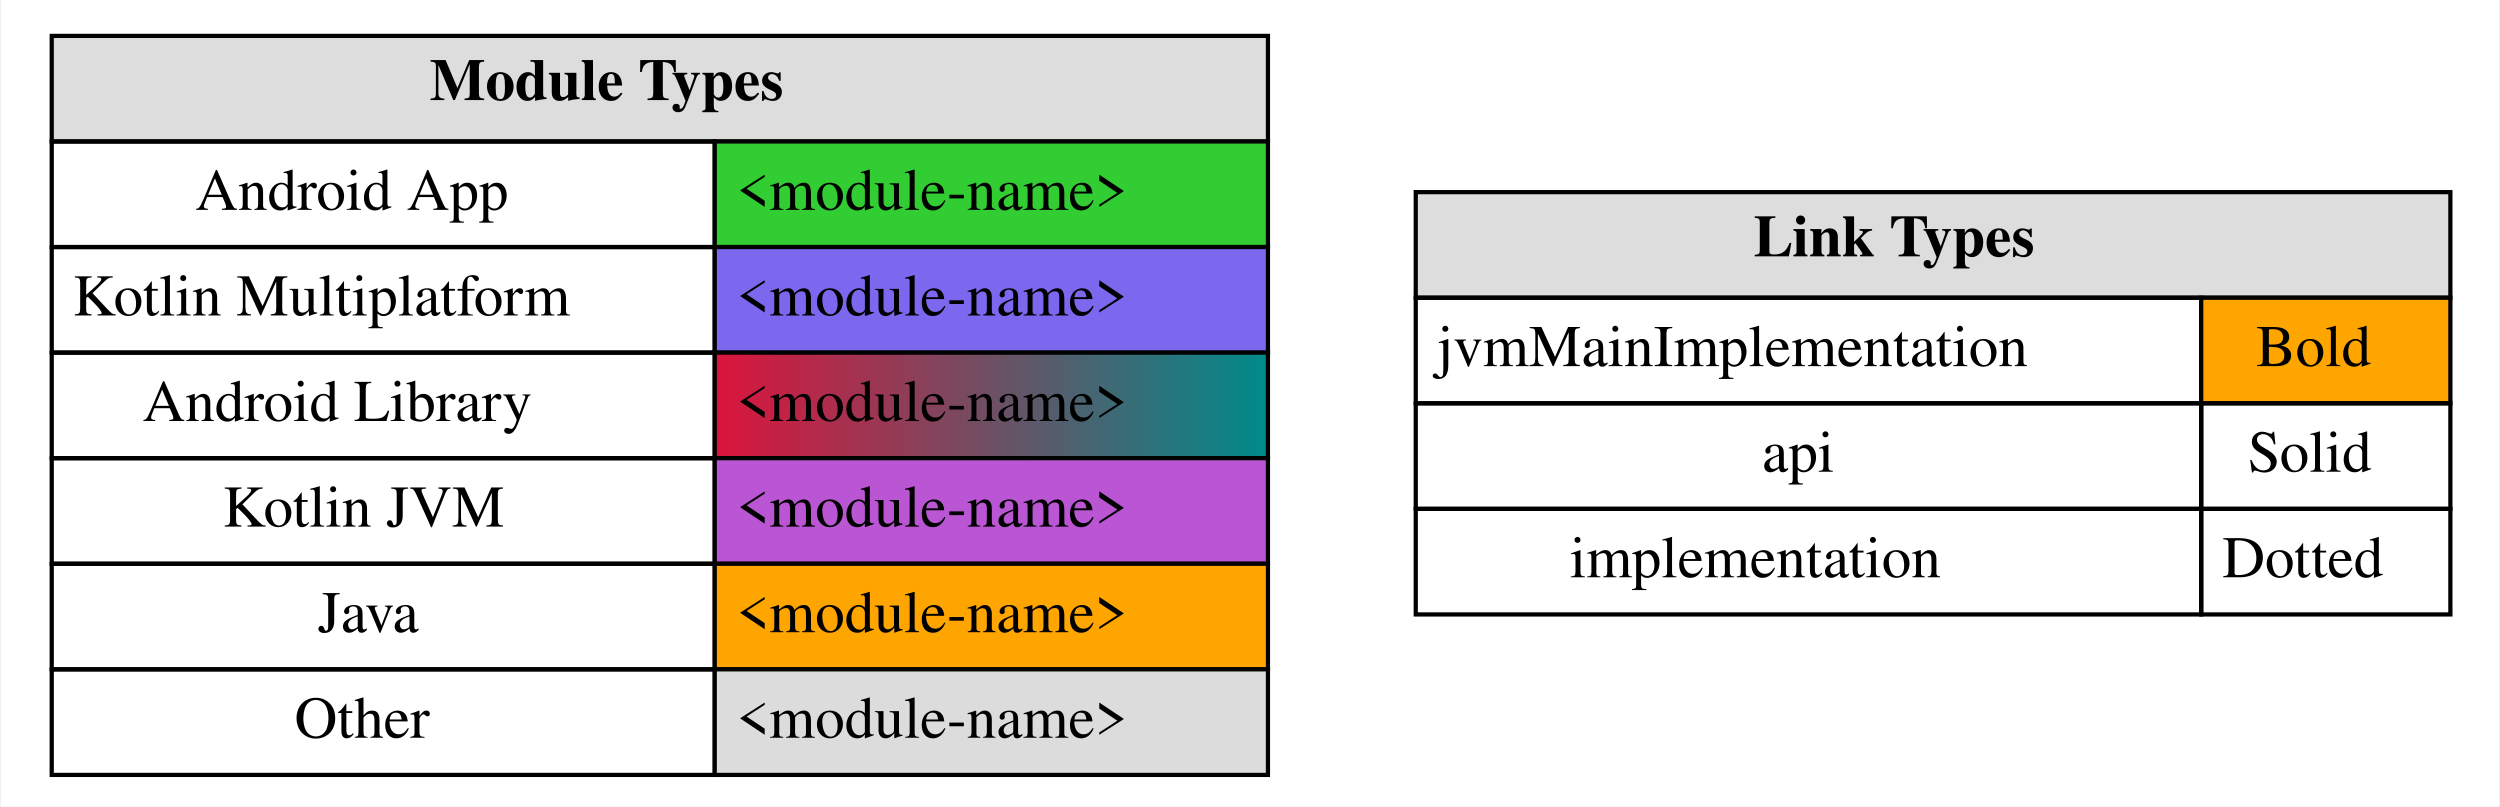
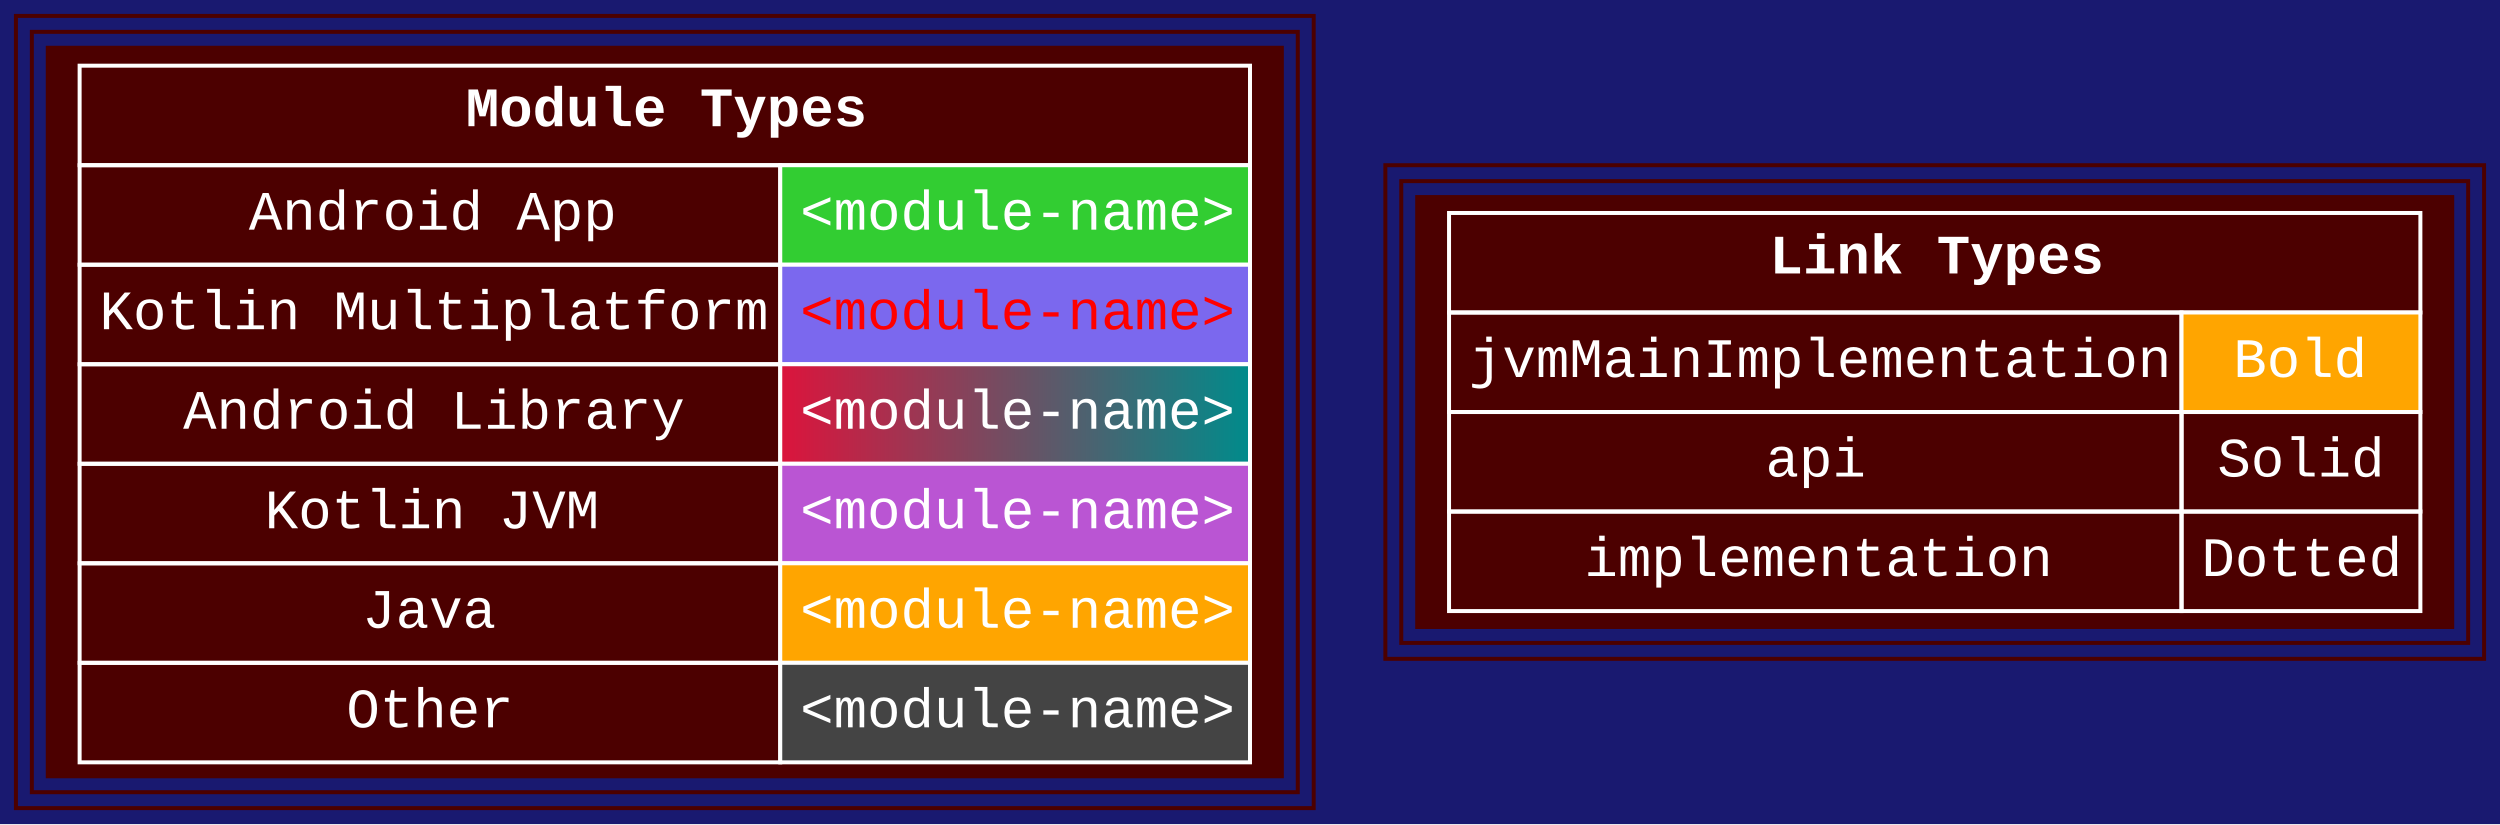
- <svg xmlns="http://www.w3.org/2000/svg" width="592pt" height="191pt" viewBox="0.00 0.00 591.50 191.00">
-   <g id="graph0" class="graph" transform="scale(1 1) rotate(0) translate(4 187)">
-     <polygon fill="white" stroke="transparent" points="-4,4 -4,-187 587.5,-187 587.5,4 -4,4" />
+ <svg xmlns="http://www.w3.org/2000/svg" width="628pt" height="207pt" viewBox="0.00 0.00 628.00 207.00">
+   <g id="graph0" class="graph" transform="scale(1 1) rotate(0) translate(4 203)">
+     <polygon fill="MidnightBlue" stroke="transparent" points="-4,4 -4,-203 624,-203 624,4 -4,4" />
    <g id="node1" class="node">
-       <polygon fill="#dddddd" stroke="transparent" points="8,-153.5 8,-178.5 296,-178.5 296,-153.5 8,-153.5" />
-       <polygon fill="none" stroke="black" points="8,-153.5 8,-178.5 296,-178.5 296,-153.5 8,-153.5" />
-       <text text-anchor="start" x="97.5" y="-163.3" font-family="Times,serif" font-weight="bold" font-size="14.00">Module Types</text>
-       <polygon fill="none" stroke="black" points="8,-128.5 8,-153.5 165,-153.5 165,-128.5 8,-128.5" />
-       <text text-anchor="start" x="42" y="-137.3" font-family="Times,serif" font-size="14.00">Android App</text>
-       <polygon fill="limegreen" stroke="transparent" points="165,-128.5 165,-153.5 296,-153.5 296,-128.5 165,-128.5" />
-       <polygon fill="none" stroke="black" points="165,-128.5 165,-153.5 296,-153.5 296,-128.5 165,-128.5" />
-       <text text-anchor="start" x="170" y="-137.3" font-family="Times,serif" font-size="14.00">&lt;module-name&gt;</text>
-       <polygon fill="none" stroke="black" points="8,-103.5 8,-128.5 165,-128.5 165,-103.5 8,-103.5" />
-       <text text-anchor="start" x="13" y="-112.3" font-family="Times,serif" font-size="14.00">Kotlin Multiplatform</text>
-       <polygon fill="mediumslateblue" stroke="transparent" points="165,-103.5 165,-128.5 296,-128.5 296,-103.5 165,-103.5" />
-       <polygon fill="none" stroke="black" points="165,-103.5 165,-128.5 296,-128.5 296,-103.5 165,-103.5" />
-       <text text-anchor="start" x="170" y="-112.3" font-family="Times,serif" font-size="14.00">&lt;module-name&gt;</text>
-       <polygon fill="none" stroke="black" points="8,-78.5 8,-103.5 165,-103.5 165,-78.5 8,-78.5" />
-       <text text-anchor="start" x="29.5" y="-87.3" font-family="Times,serif" font-size="14.00">Android Library</text>
+       <polygon fill="#4c0000" stroke="#4c0000" points="318,-191 8,-191 8,-8 318,-8 318,-191" />
+       <polygon fill="none" stroke="#4c0000" points="322,-195 4,-195 4,-4 322,-4 322,-195" />
+       <polygon fill="none" stroke="#4c0000" points="326,-199 0,-199 0,0 326,0 326,-199" />
+       <polygon fill="none" stroke="white" points="16,-161.5 16,-186.5 310,-186.5 310,-161.5 16,-161.5" />
+       <text text-anchor="start" x="113" y="-171.3" font-family="Courier New" font-weight="bold" font-size="14.00" fill="white">Module Types</text>
+       <polygon fill="none" stroke="white" points="16,-136.5 16,-161.5 192,-161.5 192,-136.5 16,-136.5" />
+       <text text-anchor="start" x="58.5" y="-145.3" font-family="Courier New" font-size="14.00" fill="white">Android App</text>
+       <polygon fill="limegreen" stroke="transparent" points="192,-136.5 192,-161.5 310,-161.5 310,-136.5 192,-136.5" />
+       <polygon fill="none" stroke="white" points="192,-136.5 192,-161.5 310,-161.5 310,-136.5 192,-136.5" />
+       <text text-anchor="start" x="197" y="-145.3" font-family="Courier New" font-size="14.00" fill="white">&lt;module-name&gt;</text>
+       <polygon fill="none" stroke="white" points="16,-111.5 16,-136.5 192,-136.5 192,-111.5 16,-111.5" />
+       <text text-anchor="start" x="21" y="-120.3" font-family="Courier New" font-size="14.00" fill="white">Kotlin Multiplatform</text>
+       <polygon fill="mediumslateblue" stroke="transparent" points="192,-111.5 192,-136.5 310,-136.5 310,-111.5 192,-111.5" />
+       <polygon fill="none" stroke="white" points="192,-111.5 192,-136.5 310,-136.5 310,-111.5 192,-111.5" />
+       <text text-anchor="start" x="197" y="-120.3" font-family="Courier New" font-size="14.00" fill="red">&lt;module-name&gt;</text>
+       <polygon fill="none" stroke="white" points="16,-86.5 16,-111.5 192,-111.5 192,-86.5 16,-86.5" />
+       <text text-anchor="start" x="42" y="-95.3" font-family="Courier New" font-size="14.00" fill="white">Android Library</text>
      <defs>
-         <linearGradient id="l_0" gradientUnits="userSpaceOnUse" x1="165" y1="-91" x2="296" y2="-91">
+         <linearGradient id="l_0" gradientUnits="userSpaceOnUse" x1="192" y1="-99" x2="310" y2="-99">
          <stop offset="0" style="stop-color:crimson;stop-opacity:1.;" />
          <stop offset="1" style="stop-color:#008b8b;stop-opacity:1.;" />
        </linearGradient>
      </defs>
-       <polygon fill="url(#l_0)" stroke="transparent" points="165,-78.5 165,-103.5 296,-103.5 296,-78.5 165,-78.5" />
-       <polygon fill="none" stroke="black" points="165,-78.5 165,-103.5 296,-103.5 296,-78.5 165,-78.5" />
-       <text text-anchor="start" x="170" y="-87.3" font-family="Times,serif" font-size="14.00">&lt;module-name&gt;</text>
-       <polygon fill="none" stroke="black" points="8,-53.5 8,-78.5 165,-78.5 165,-53.5 8,-53.5" />
-       <text text-anchor="start" x="48.5" y="-62.3" font-family="Times,serif" font-size="14.00">Kotlin JVM</text>
-       <polygon fill="mediumorchid" stroke="transparent" points="165,-53.5 165,-78.5 296,-78.5 296,-53.5 165,-53.5" />
-       <polygon fill="none" stroke="black" points="165,-53.5 165,-78.5 296,-78.5 296,-53.5 165,-53.5" />
-       <text text-anchor="start" x="170" y="-62.3" font-family="Times,serif" font-size="14.00">&lt;module-name&gt;</text>
-       <polygon fill="none" stroke="black" points="8,-28.5 8,-53.5 165,-53.5 165,-28.5 8,-28.5" />
-       <text text-anchor="start" x="71" y="-37.3" font-family="Times,serif" font-size="14.00">Java</text>
-       <polygon fill="orange" stroke="transparent" points="165,-28.5 165,-53.5 296,-53.5 296,-28.5 165,-28.5" />
-       <polygon fill="none" stroke="black" points="165,-28.5 165,-53.5 296,-53.5 296,-28.5 165,-28.5" />
-       <text text-anchor="start" x="170" y="-37.3" font-family="Times,serif" font-size="14.00">&lt;module-name&gt;</text>
-       <polygon fill="none" stroke="black" points="8,-3.5 8,-28.5 165,-28.5 165,-3.5 8,-3.5" />
-       <text text-anchor="start" x="65.5" y="-12.3" font-family="Times,serif" font-size="14.00">Other</text>
-       <polygon fill="gainsboro" stroke="transparent" points="165,-3.5 165,-28.5 296,-28.5 296,-3.5 165,-3.5" />
-       <polygon fill="none" stroke="black" points="165,-3.5 165,-28.5 296,-28.5 296,-3.5 165,-3.5" />
-       <text text-anchor="start" x="170" y="-12.3" font-family="Times,serif" font-size="14.00">&lt;module-name&gt;</text>
+       <polygon fill="url(#l_0)" stroke="transparent" points="192,-86.5 192,-111.5 310,-111.5 310,-86.5 192,-86.5" />
+       <polygon fill="none" stroke="white" points="192,-86.5 192,-111.5 310,-111.5 310,-86.5 192,-86.5" />
+       <text text-anchor="start" x="197" y="-95.3" font-family="Courier New" font-size="14.00" fill="white">&lt;module-name&gt;</text>
+       <polygon fill="none" stroke="white" points="16,-61.5 16,-86.5 192,-86.5 192,-61.5 16,-61.5" />
+       <text text-anchor="start" x="62.5" y="-70.3" font-family="Courier New" font-size="14.00" fill="white">Kotlin JVM</text>
+       <polygon fill="mediumorchid" stroke="transparent" points="192,-61.5 192,-86.5 310,-86.5 310,-61.5 192,-61.5" />
+       <polygon fill="none" stroke="white" points="192,-61.5 192,-86.5 310,-86.5 310,-61.5 192,-61.5" />
+       <text text-anchor="start" x="197" y="-70.3" font-family="Courier New" font-size="14.00" fill="white">&lt;module-name&gt;</text>
+       <polygon fill="none" stroke="white" points="16,-36.5 16,-61.5 192,-61.5 192,-36.5 16,-36.5" />
+       <text text-anchor="start" x="87" y="-45.3" font-family="Courier New" font-size="14.00" fill="white">Java</text>
+       <polygon fill="orange" stroke="transparent" points="192,-36.5 192,-61.5 310,-61.5 310,-36.5 192,-36.5" />
+       <polygon fill="none" stroke="white" points="192,-36.5 192,-61.5 310,-61.5 310,-36.5 192,-36.5" />
+       <text text-anchor="start" x="197" y="-45.3" font-family="Courier New" font-size="14.00" fill="white">&lt;module-name&gt;</text>
+       <polygon fill="none" stroke="white" points="16,-11.5 16,-36.5 192,-36.5 192,-11.5 16,-11.5" />
+       <text text-anchor="start" x="83" y="-20.3" font-family="Courier New" font-size="14.00" fill="white">Other</text>
+       <polygon fill="#444444" stroke="transparent" points="192,-11.5 192,-36.5 310,-36.5 310,-11.5 192,-11.5" />
+       <polygon fill="none" stroke="white" points="192,-11.5 192,-36.5 310,-36.5 310,-11.5 192,-11.5" />
+       <text text-anchor="start" x="197" y="-20.3" font-family="Courier New" font-size="14.00" fill="white">&lt;module-name&gt;</text>
    </g>
    <g id="node2" class="node">
-       <polygon fill="#dddddd" stroke="transparent" points="331,-116.5 331,-141.5 576,-141.5 576,-116.5 331,-116.5" />
-       <polygon fill="none" stroke="black" points="331,-116.5 331,-141.5 576,-141.5 576,-116.5 331,-116.5" />
-       <text text-anchor="start" x="411" y="-126.3" font-family="Times,serif" font-weight="bold" font-size="14.00">Link Types</text>
-       <polygon fill="none" stroke="black" points="331,-91.5 331,-116.5 517,-116.5 517,-91.5 331,-91.5" />
-       <text text-anchor="start" x="336" y="-100.3" font-family="Times,serif" font-size="14.00">jvmMainImplementation</text>
-       <polygon fill="orange" stroke="transparent" points="517,-91.5 517,-116.5 576,-116.5 576,-91.5 517,-91.5" />
-       <polygon fill="none" stroke="black" points="517,-91.5 517,-116.5 576,-116.5 576,-91.5 517,-91.5" />
-       <text text-anchor="start" x="530" y="-100.3" font-family="Times,serif" font-size="14.00">Bold</text>
-       <polygon fill="none" stroke="black" points="331,-66.5 331,-91.5 517,-91.5 517,-66.5 331,-66.5" />
-       <text text-anchor="start" x="413" y="-75.3" font-family="Times,serif" font-size="14.00">api</text>
-       <polygon fill="none" stroke="black" points="517,-66.5 517,-91.5 576,-91.5 576,-66.5 517,-66.5" />
-       <text text-anchor="start" x="528" y="-75.3" font-family="Times,serif" font-size="14.00">Solid</text>
-       <polygon fill="none" stroke="black" points="331,-41.5 331,-66.5 517,-66.5 517,-41.5 331,-41.5" />
-       <text text-anchor="start" x="367.5" y="-50.3" font-family="Times,serif" font-size="14.00">implementation</text>
-       <polygon fill="none" stroke="black" points="517,-41.5 517,-66.5 576,-66.5 576,-41.5 517,-41.5" />
-       <text text-anchor="start" x="522" y="-50.3" font-family="Times,serif" font-size="14.00">Dotted</text>
+       <polygon fill="#4c0000" stroke="#4c0000" points="612,-153.5 352,-153.5 352,-45.5 612,-45.5 612,-153.5" />
+       <polygon fill="none" stroke="#4c0000" points="616,-157.5 348,-157.5 348,-41.5 616,-41.5 616,-157.5" />
+       <polygon fill="none" stroke="#4c0000" points="620,-161.5 344,-161.5 344,-37.5 620,-37.5 620,-161.5" />
+       <polygon fill="none" stroke="white" points="360,-124.5 360,-149.5 604,-149.5 604,-124.5 360,-124.5" />
+       <text text-anchor="start" x="440.5" y="-134.3" font-family="Courier New" font-weight="bold" font-size="14.00" fill="white">Link Types</text>
+       <polygon fill="none" stroke="white" points="360,-99.5 360,-124.5 544,-124.5 544,-99.5 360,-99.5" />
+       <text text-anchor="start" x="365" y="-108.3" font-family="Courier New" font-size="14.00" fill="white">jvmMainImplementation</text>
+       <polygon fill="orange" stroke="transparent" points="544,-99.5 544,-124.5 604,-124.5 604,-99.5 544,-99.5" />
+       <polygon fill="none" stroke="white" points="544,-99.5 544,-124.5 604,-124.5 604,-99.5 544,-99.5" />
+       <text text-anchor="start" x="557" y="-108.3" font-family="Courier New" font-size="14.00" fill="white">Bold</text>
+       <polygon fill="none" stroke="white" points="360,-74.5 360,-99.5 544,-99.5 544,-74.5 360,-74.5" />
+       <text text-anchor="start" x="439.5" y="-83.3" font-family="Courier New" font-size="14.00" fill="white">api</text>
+       <polygon fill="none" stroke="white" points="544,-74.5 544,-99.5 604,-99.5 604,-74.5 544,-74.5" />
+       <text text-anchor="start" x="553" y="-83.3" font-family="Courier New" font-size="14.00" fill="white">Solid</text>
+       <polygon fill="none" stroke="white" points="360,-49.5 360,-74.5 544,-74.5 544,-49.5 360,-49.5" />
+       <text text-anchor="start" x="394" y="-58.3" font-family="Courier New" font-size="14.00" fill="white">implementation</text>
+       <polygon fill="none" stroke="white" points="544,-49.5 544,-74.5 604,-74.5 604,-49.5 544,-49.5" />
+       <text text-anchor="start" x="549" y="-58.3" font-family="Courier New" font-size="14.00" fill="white">Dotted</text>
    </g>
  </g>
</svg>
